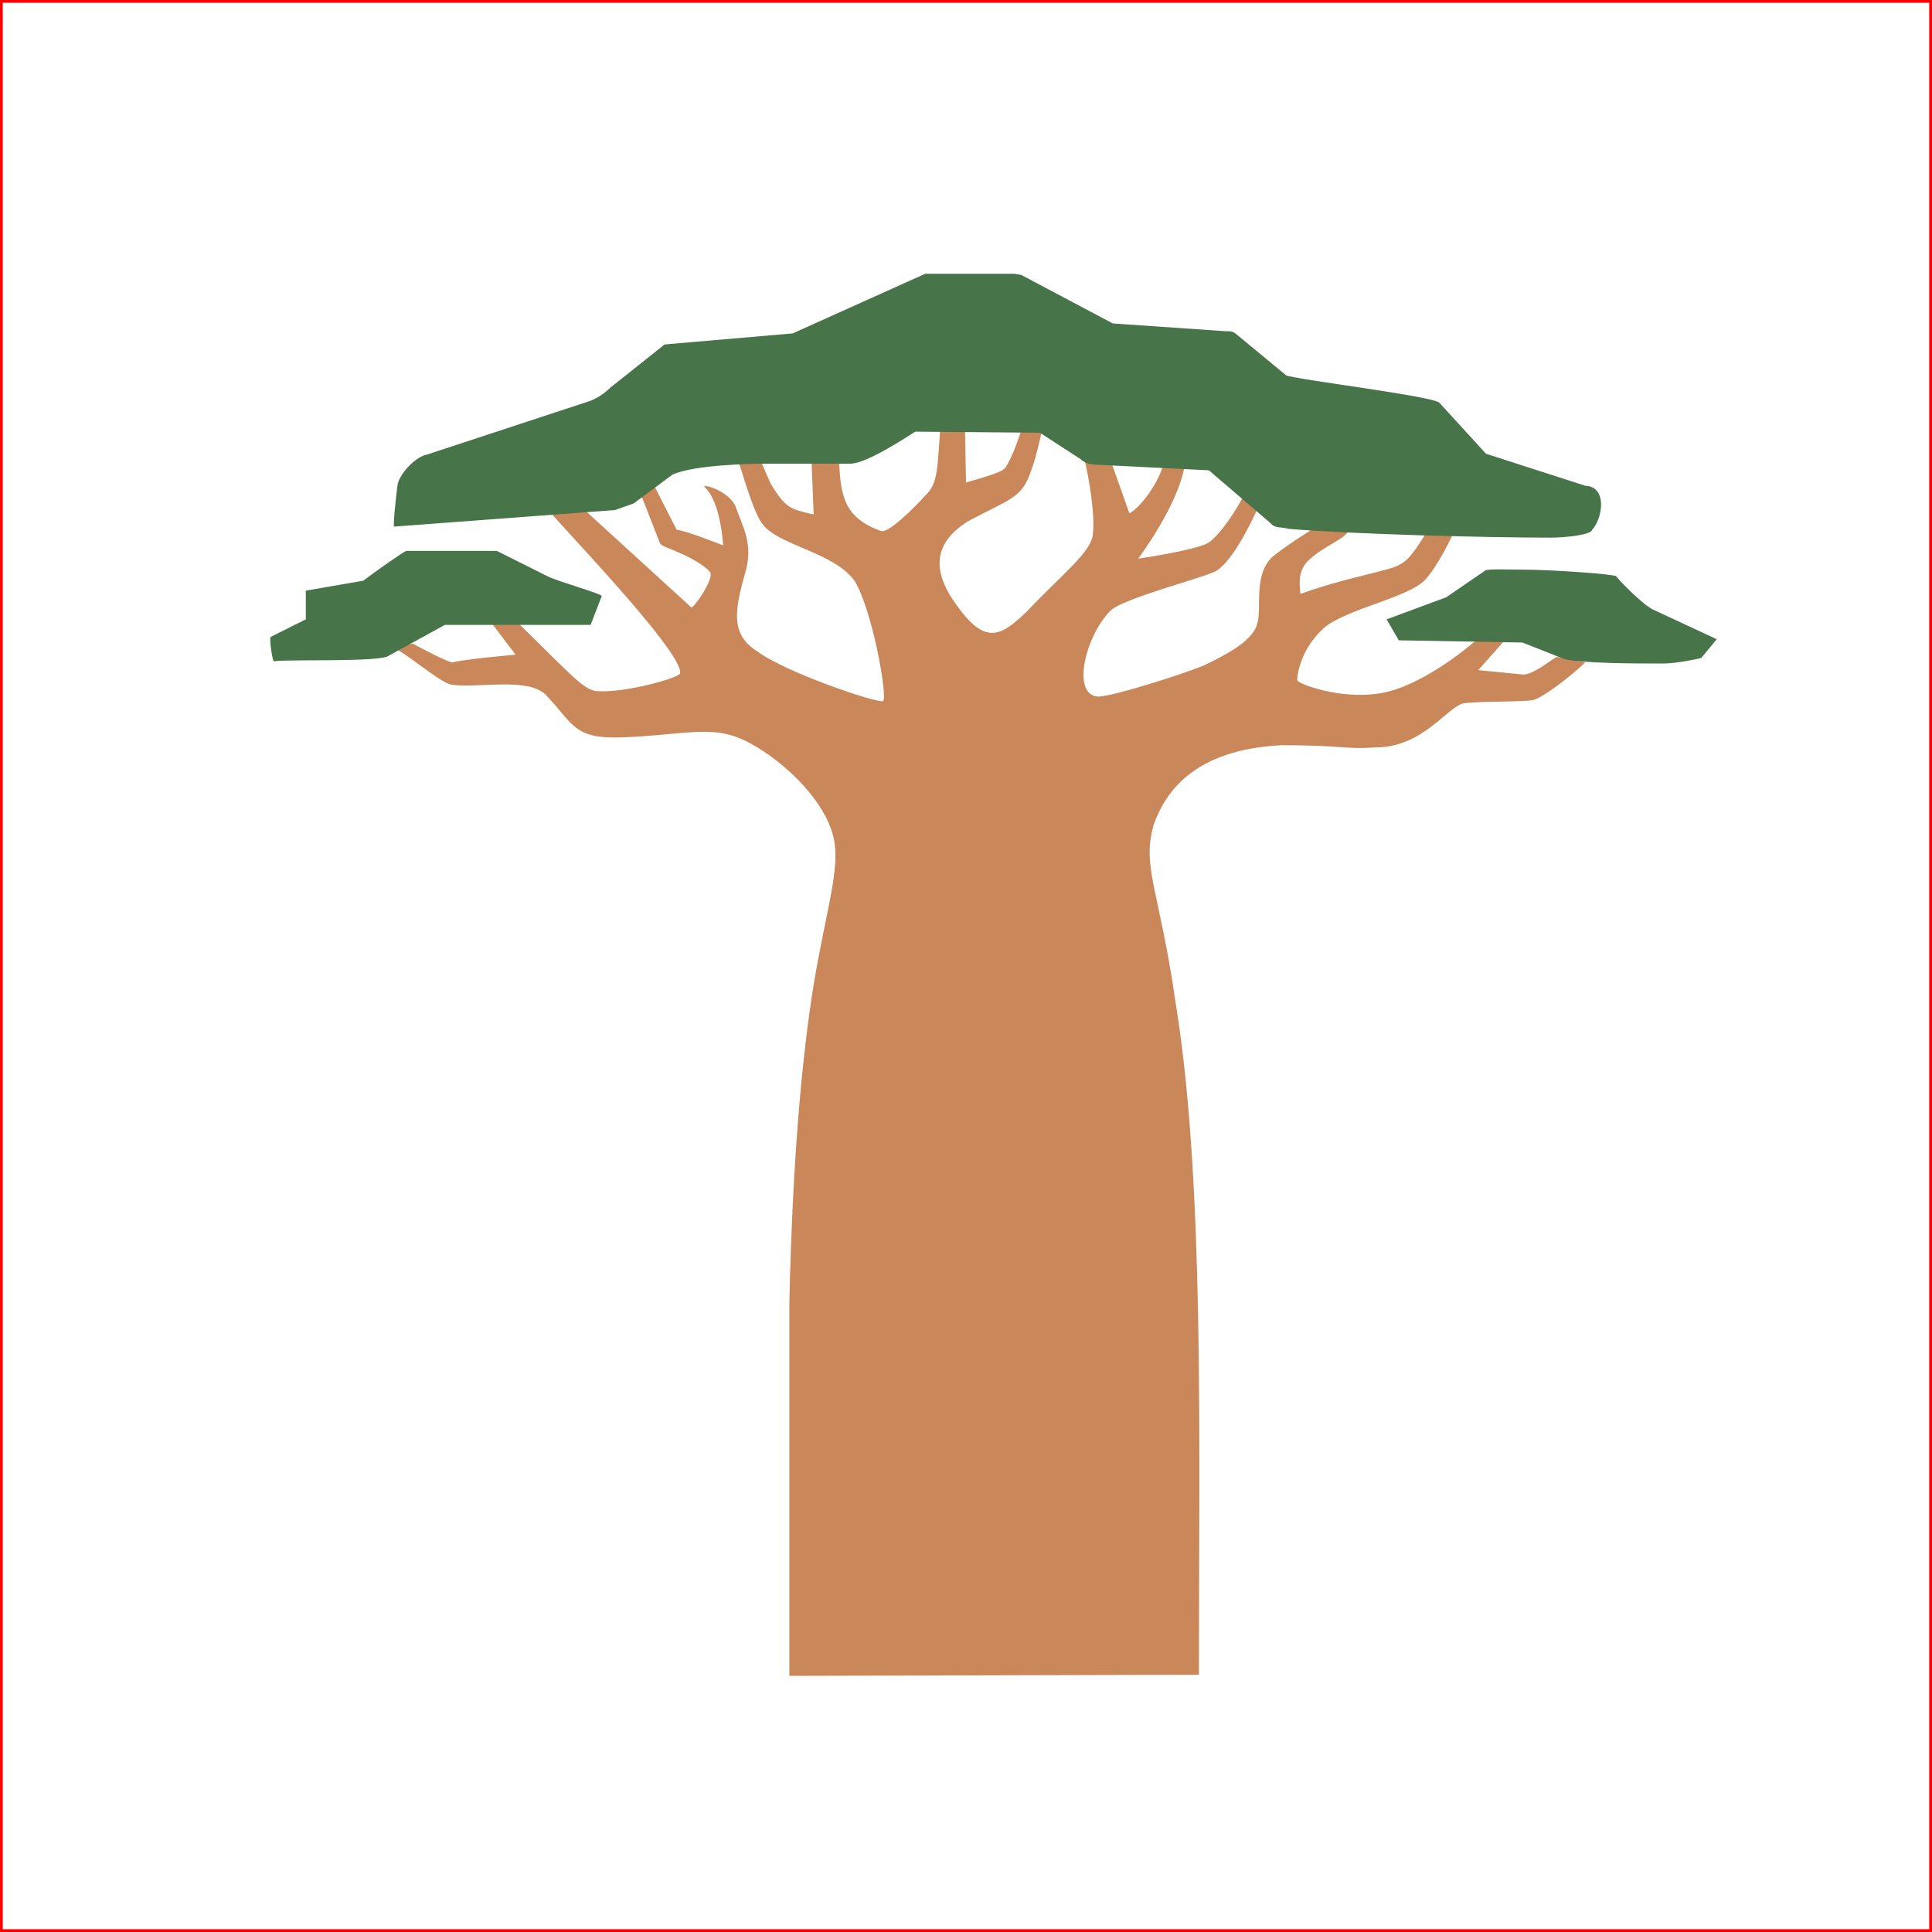
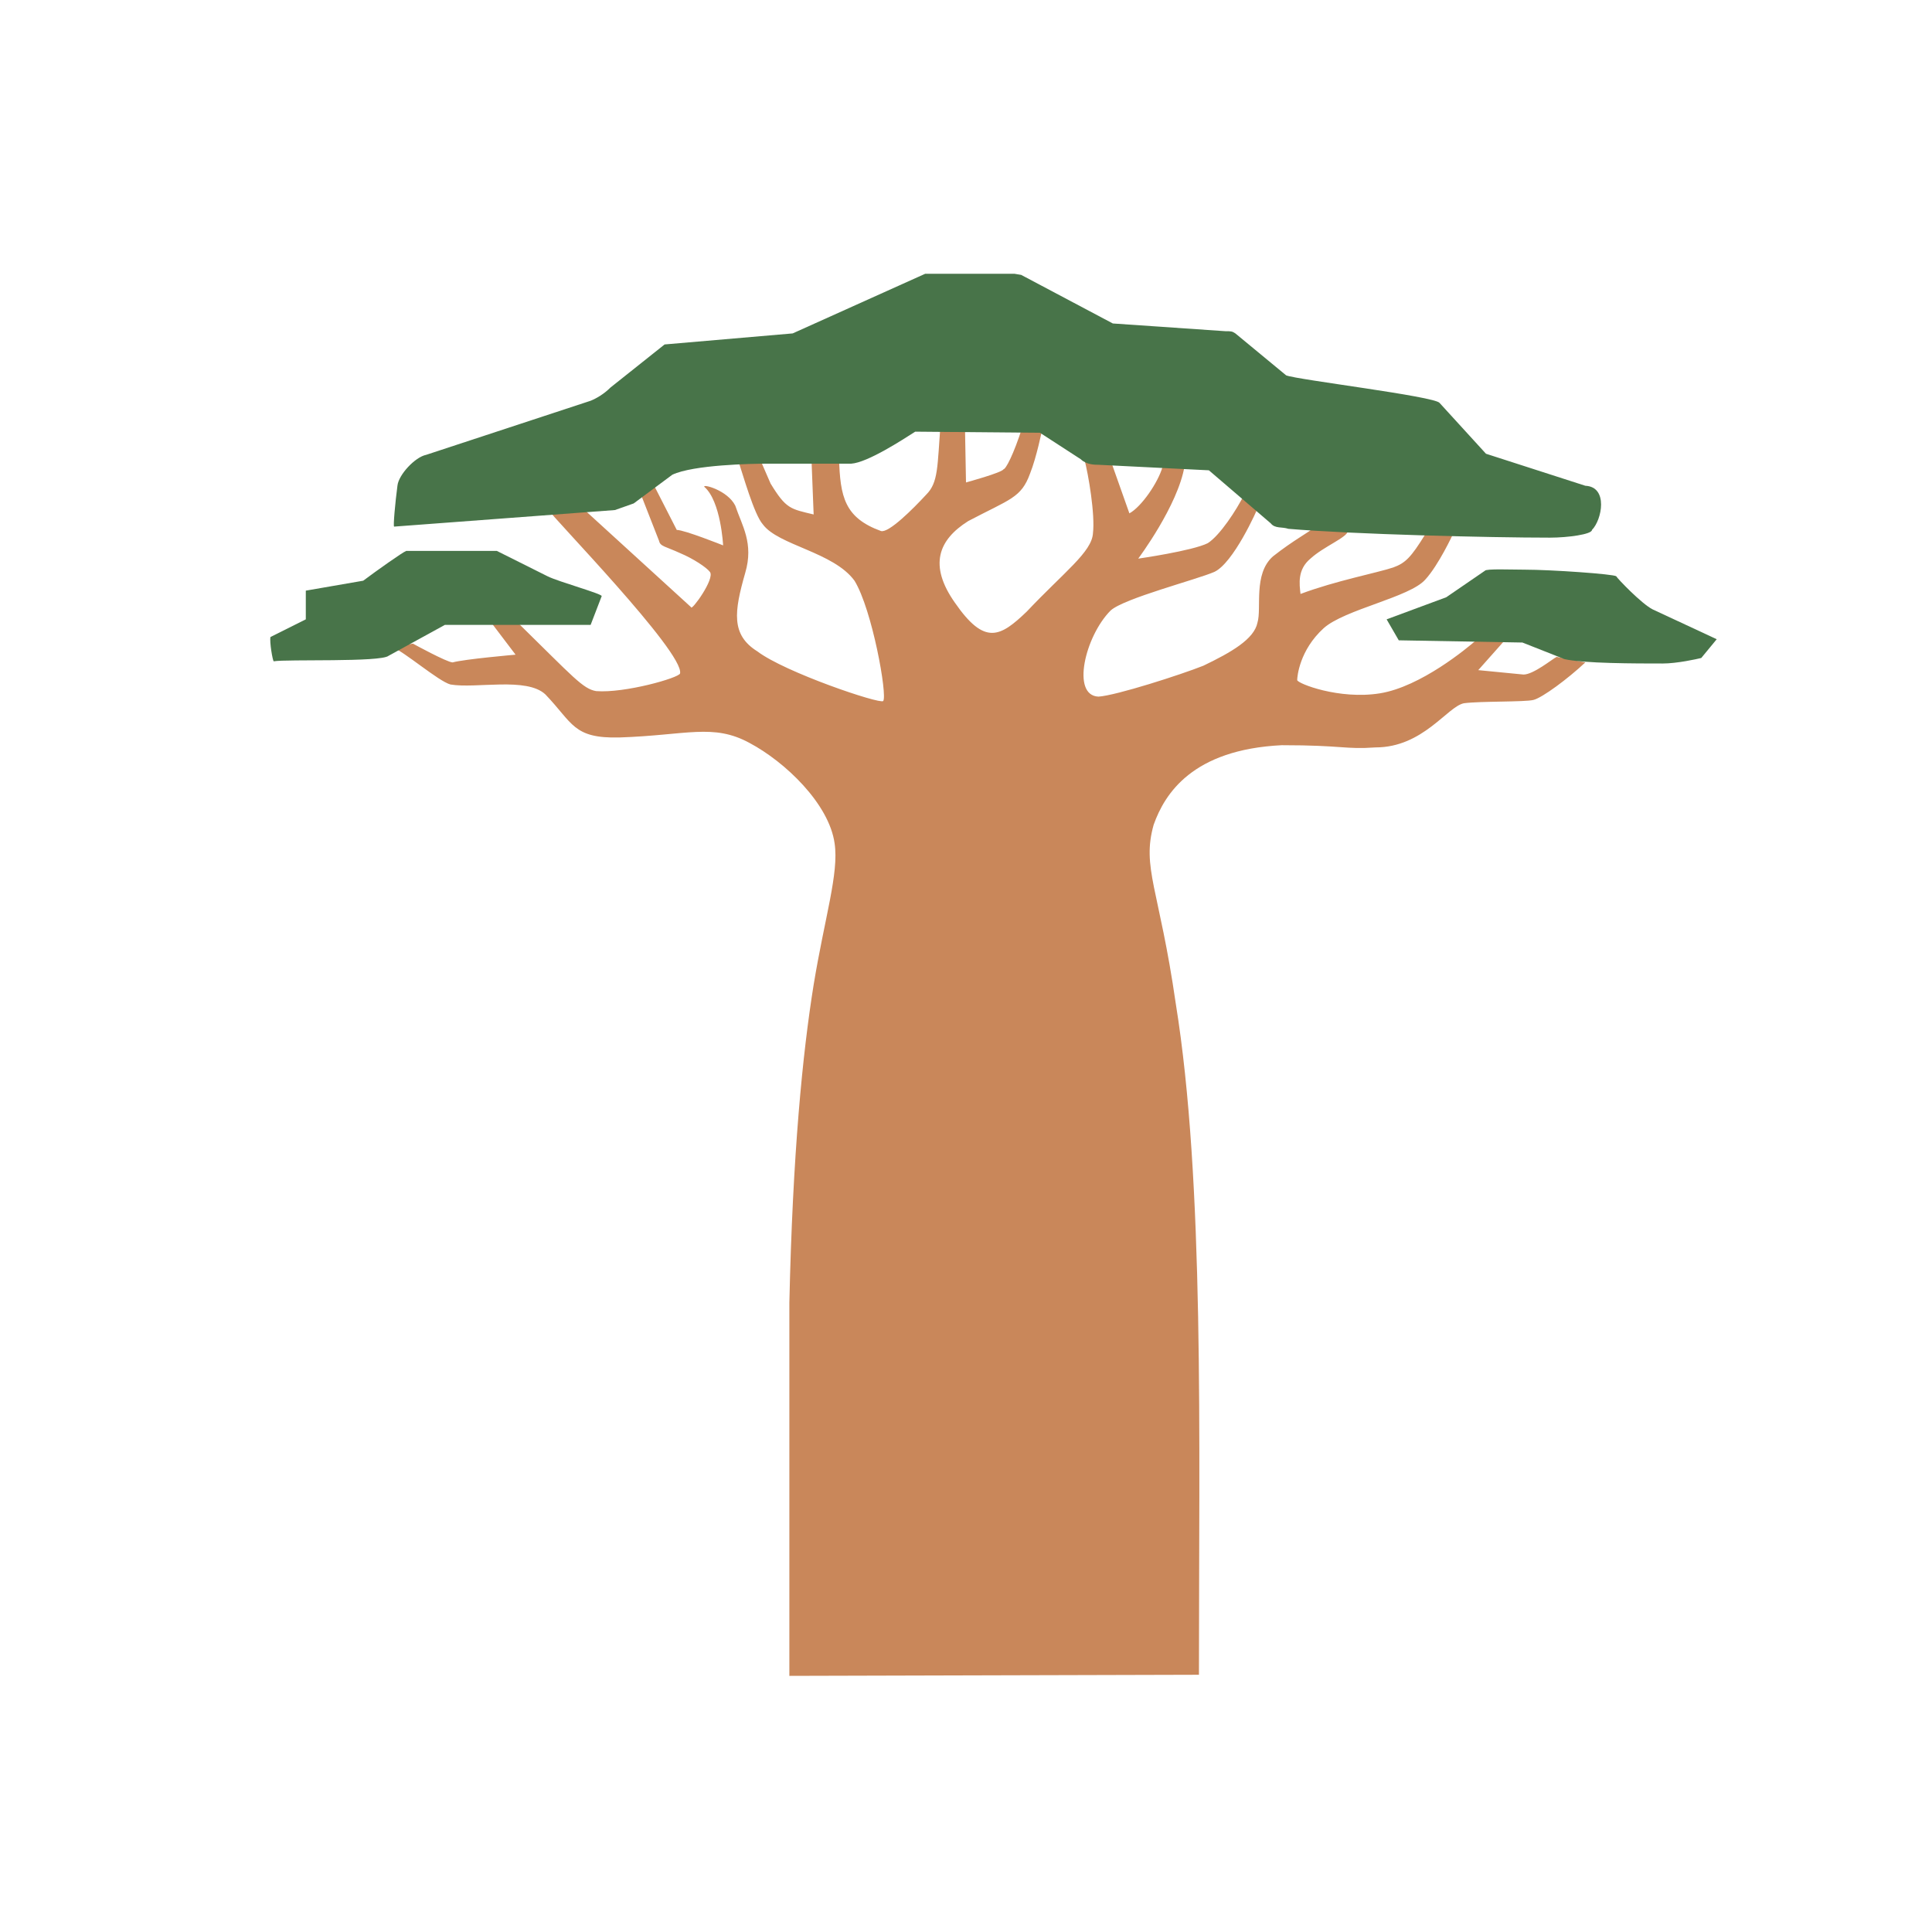
<svg xmlns="http://www.w3.org/2000/svg" width="350" height="350">
  <path fill="#c9875a" d="M282 119C281.2 119.4 277.8 122.2 276 122.2L267.8 121.4L272.6 116L267.4 116C265.8 117.4 257.4 124.4 250 125.6C242.6 126.8 235 123.8 235 123.2C235 122.6 235.4 117.8 239.8 113.8C243.6 110.4 255.4 108.2 258.2 105C260.6 102.4 263.2 96.8 263.2 96.8L258.2 96.8C255.6 101 254.6 102 252.4 102.8C249.4 103.8 242 105.2 235.6 107.6C235.4 105.8 235 103.2 237.4 101.2C239.8 99 244 97.4 244.2 96.2L238 95.6C237.2 96.4 234.4 97.8 230.6 100.8C227 104 228.6 110.2 227.8 112.8C227.2 115.8 223 118.2 218 120.6C214 122.2 202.2 126 199 126.2C194 126 196.6 115.2 201.2 110.6C203.6 108.4 216.8 105 220 103.6C223.4 102 227.6 92.8 228.2 91.2L225.4 89.6C224 92.4 221 97 218.8 98.4C216 99.8 206.2 101.2 206.2 101.2C206.2 101.2 213.4 91.6 214.6 84.4L210.6 84.6C209.8 87.4 206.8 91.8 204.6 93L201.2 83.4L196.4 83C197.2 86 198.4 93.2 198 96.6C197.8 100 192.8 103.6 186 110.8C181.2 115.4 178.4 117 173 109.2C168.2 102.4 170 97.8 175.4 94.4C183 90.4 185 90.2 186.6 85.8C187.8 82.8 188.8 77.8 188.8 77.8L185.2 77.4C183.6 82.4 182.2 85 181.8 85C181.6 85.6 175 87.4 175 87.4L174.8 76.6L170.4 76.6C169.8 84.6 170 87.4 167.8 89.6C165.4 92.2 161 96.6 159.6 96.2C153 93.8 152.2 90 152 83L147 83L147.4 93.2C143.2 92.2 142.4 92.2 139.6 87.6L137.6 83L133.6 83C134.6 86 136.6 93.2 138.2 95C141 98.8 151 100 154.8 105.2C158 110.4 160.8 126 160 127C159.4 127.6 142.2 121.8 137.2 118C132.4 115 133 110.8 135 103.8C136.6 98.4 134.4 95.2 133.2 91.6C131.8 88.8 127.2 87.6 127.6 88.2C130.6 90.8 131 98.8 131 98.8C131 98.8 124 96 122.6 96L118 87L115.8 88.8L119.4 98C119.6 99 120.6 99 123.2 100.2C125.6 101.2 128 102.8 128.6 103.6C129.6 104.8 125.2 110.8 125.2 110L104.6 91.2L99.4 92.4C99.6 93.2 124 118.2 123.2 122C123 122.8 113.2 125.6 108 125.2C105.6 124.8 103.8 122.6 94 113L89 112.8L93.4 118.6C93.4 118.6 84.2 119.4 82 120C81 120 74.8 116.6 74.8 116.6L71 117.2C73.2 118 79.4 123.4 81.6 124C86.2 124.8 95.4 122.6 98.8 125.8C103.8 131 103.8 133.8 112.2 133.6C124.4 133.2 129.2 131 135.8 134.6C142.2 138 150.2 145.6 151.2 152.8C152 158.2 149.4 166.2 147.4 178.4C145.4 190.8 143.6 209 143 236L143 303.6L217.2 303.4C217.2 260.2 218.2 214 213 181.8C210 161 206.8 157.2 209 149.4C211 143.8 216 135.8 232.2 135C243.4 135 243.6 135.8 249.2 135.4C257.8 135.4 262.2 128 265.2 127.4C268.2 127 276.2 127.2 277.8 126.8C279.4 126.4 284 123 287.2 120L282 119ZM160 89.6L159.6 89.6L160 89.6ZM160 127L159.6 127Z" />
  <path fill="#487449" d="M183.8 49.6L167.6 49.6L143.6 60.4L120.4 62.4L110.6 70.2C109.4 71.4 108 72.2 107 72.6L77.2 82.4C75.2 82.8 72.2 86 72 88C71.6 91 71.2 95.4 71.4 95.4L111.4 92.4L114.8 91.2L121.8 86C125.6 84.2 136.2 84 138.8 84L154.2 84C157.2 83.8 163.6 79.6 165.8 78.2L188.4 78.4L195.8 83.2C196.8 84.2 198.4 84.2 199 84.2L219 85.2L230.2 94.8C231 95.8 232.2 95.4 233.4 95.8C245.2 96.8 269.8 97.4 280.8 97.4C284 97.4 288.4 96.8 288.4 96C290.2 94.2 291.4 88.2 287.2 88L269.2 82.2L260.8 73C260 71.8 235 68.8 233 68L223.8 60.4C223.2 60 223 60 222 60L201.6 58.6L185 49.8L183.8 49.6ZM73.6 99.8C73 100 68.2 103.4 65.8 105.2L55.4 107L55.4 112.2L49 115.4C48.8 116.2 49.4 119.8 49.6 119.8C51.8 119.4 69 120 70.4 118.8L80.6 113.2L107 113.2L109 108C109.2 107.6 101.2 105.4 99.2 104.4L90 99.8L73.6 99.8ZM269 103.4L262 108.2L251.2 112.2L253.4 116L275.8 116.4L283.4 119.4C286.8 120.2 296.4 120.2 301.2 120.2C303.8 120.2 307.4 119.4 308.2 119.2L311 115.8L299.4 110.4C297.4 109.4 293 104.8 292.8 104.4C292.4 104 281 103.2 276.2 103.2C273.8 103.2 269.2 103 269 103.4Z" />
-   <path d="M0 0H350V350H0Z" stroke="red" fill="none" />
</svg>
